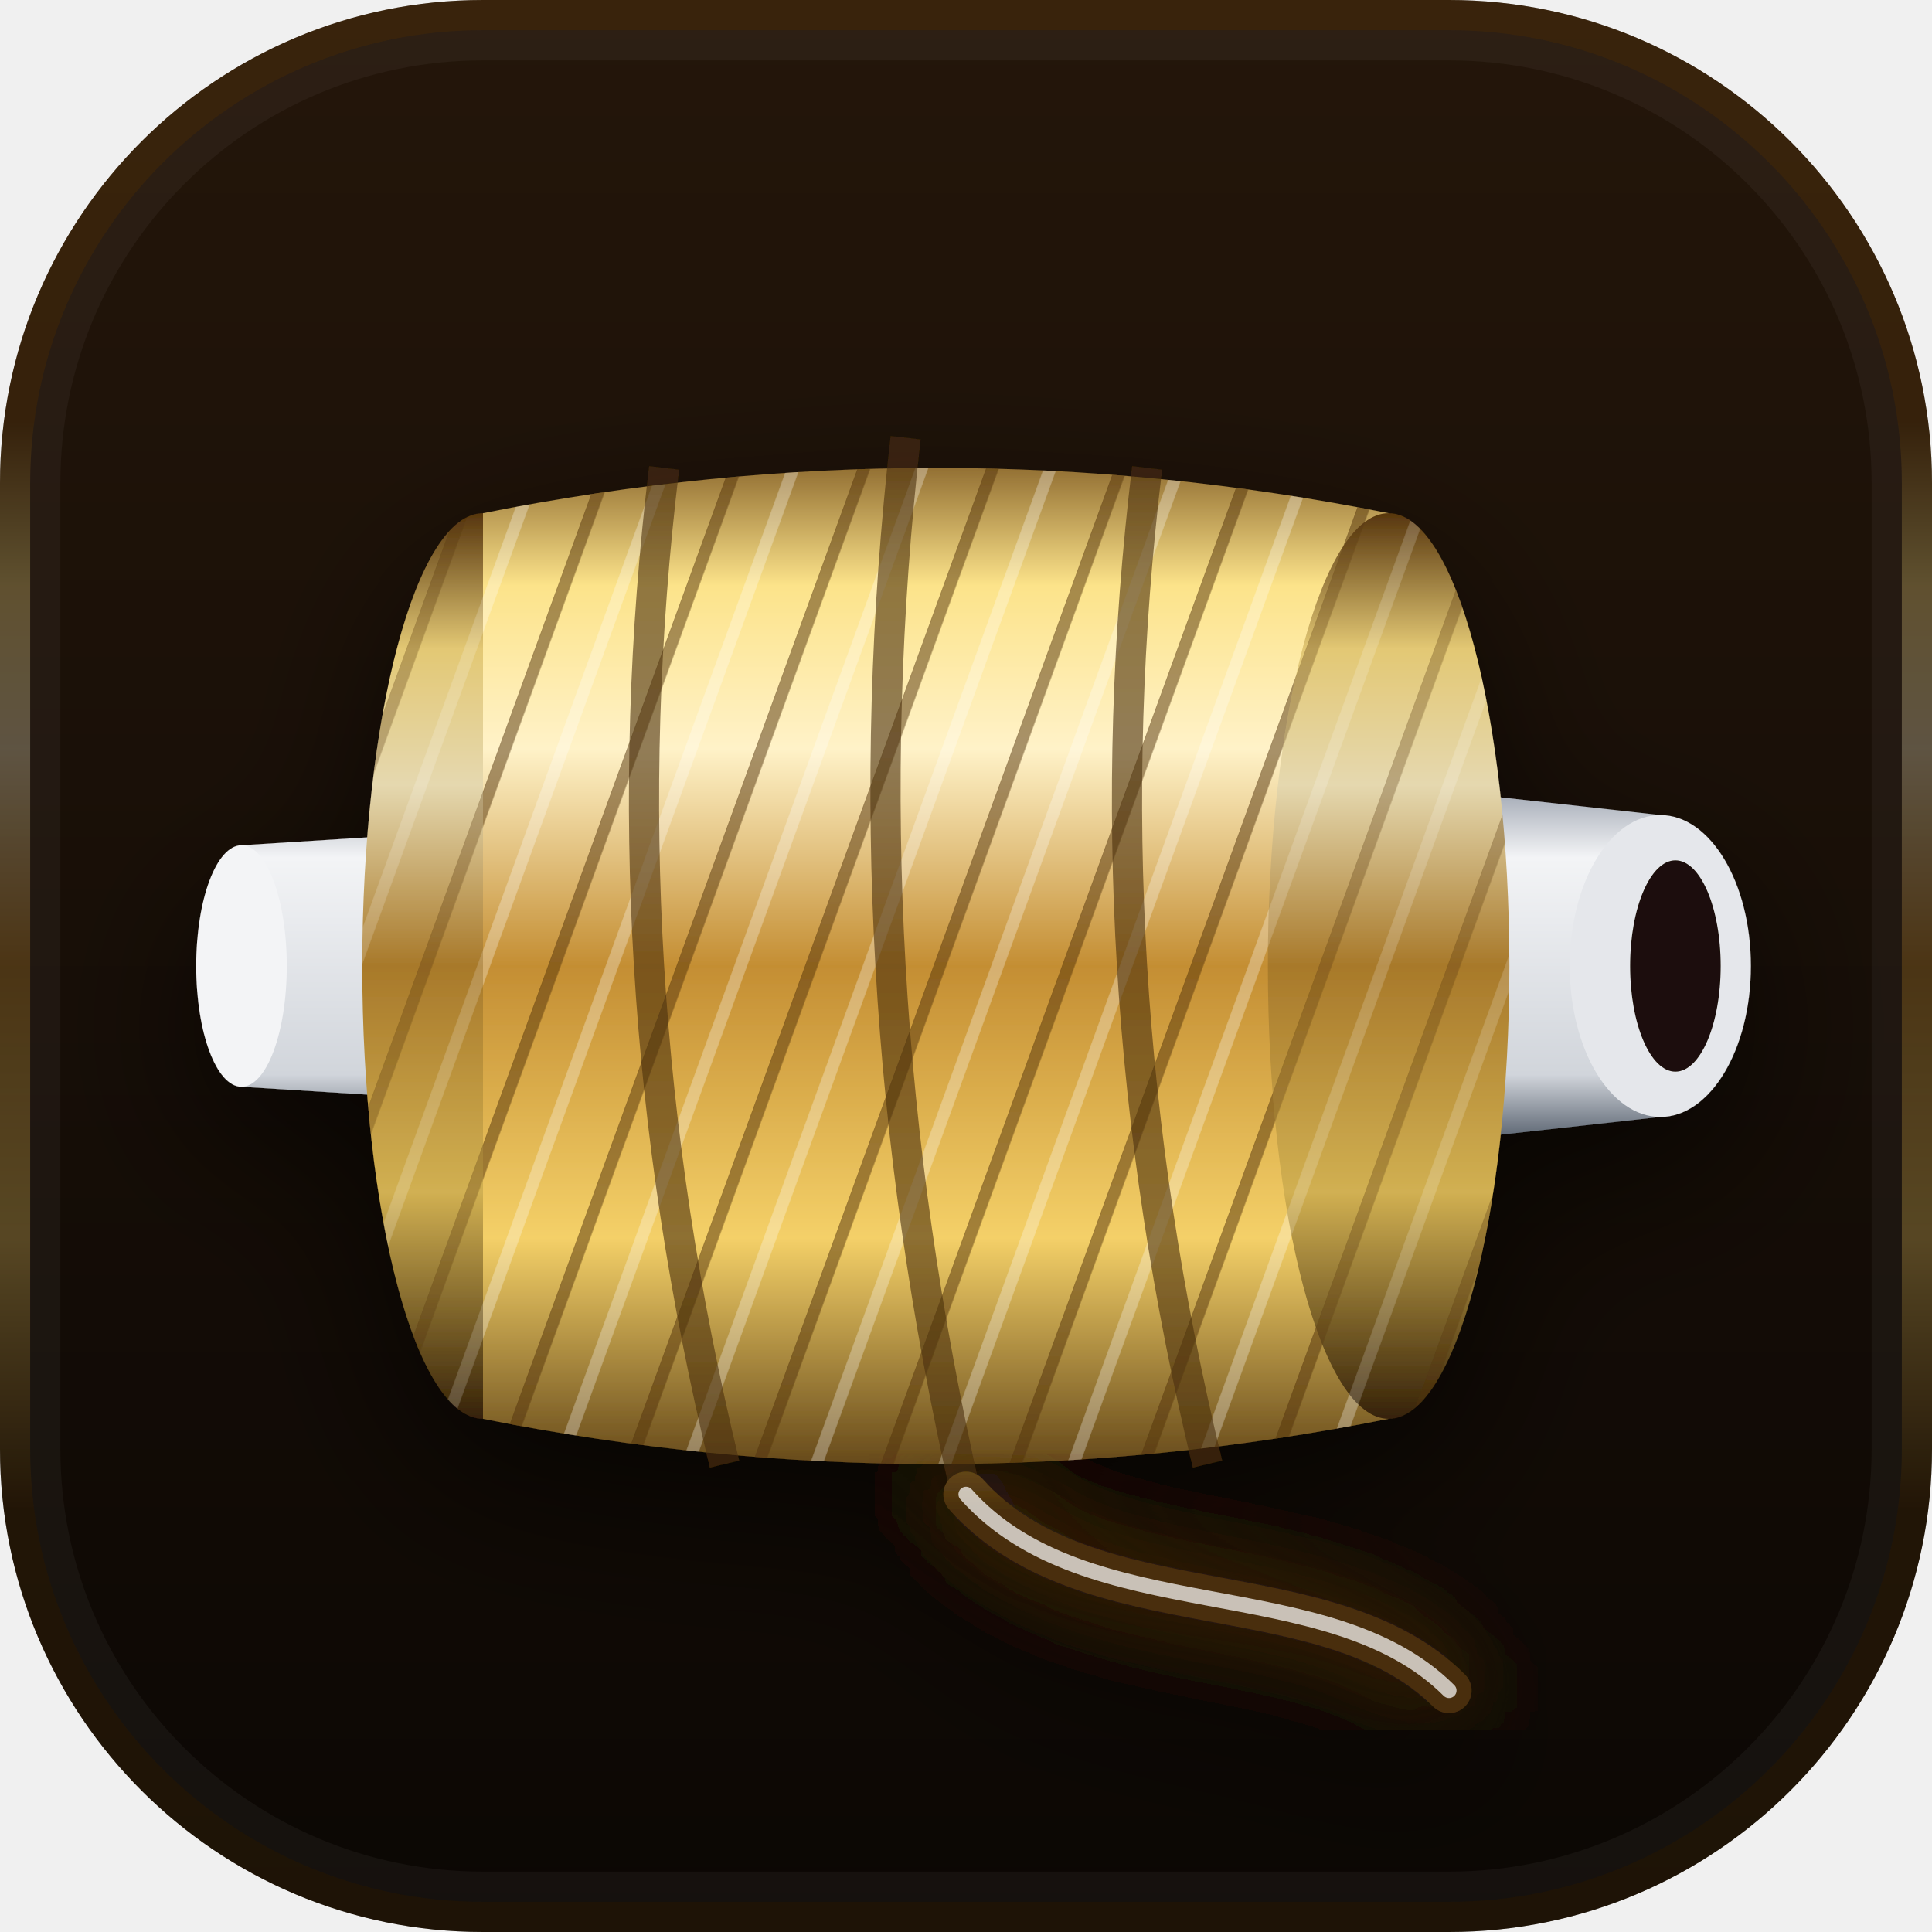
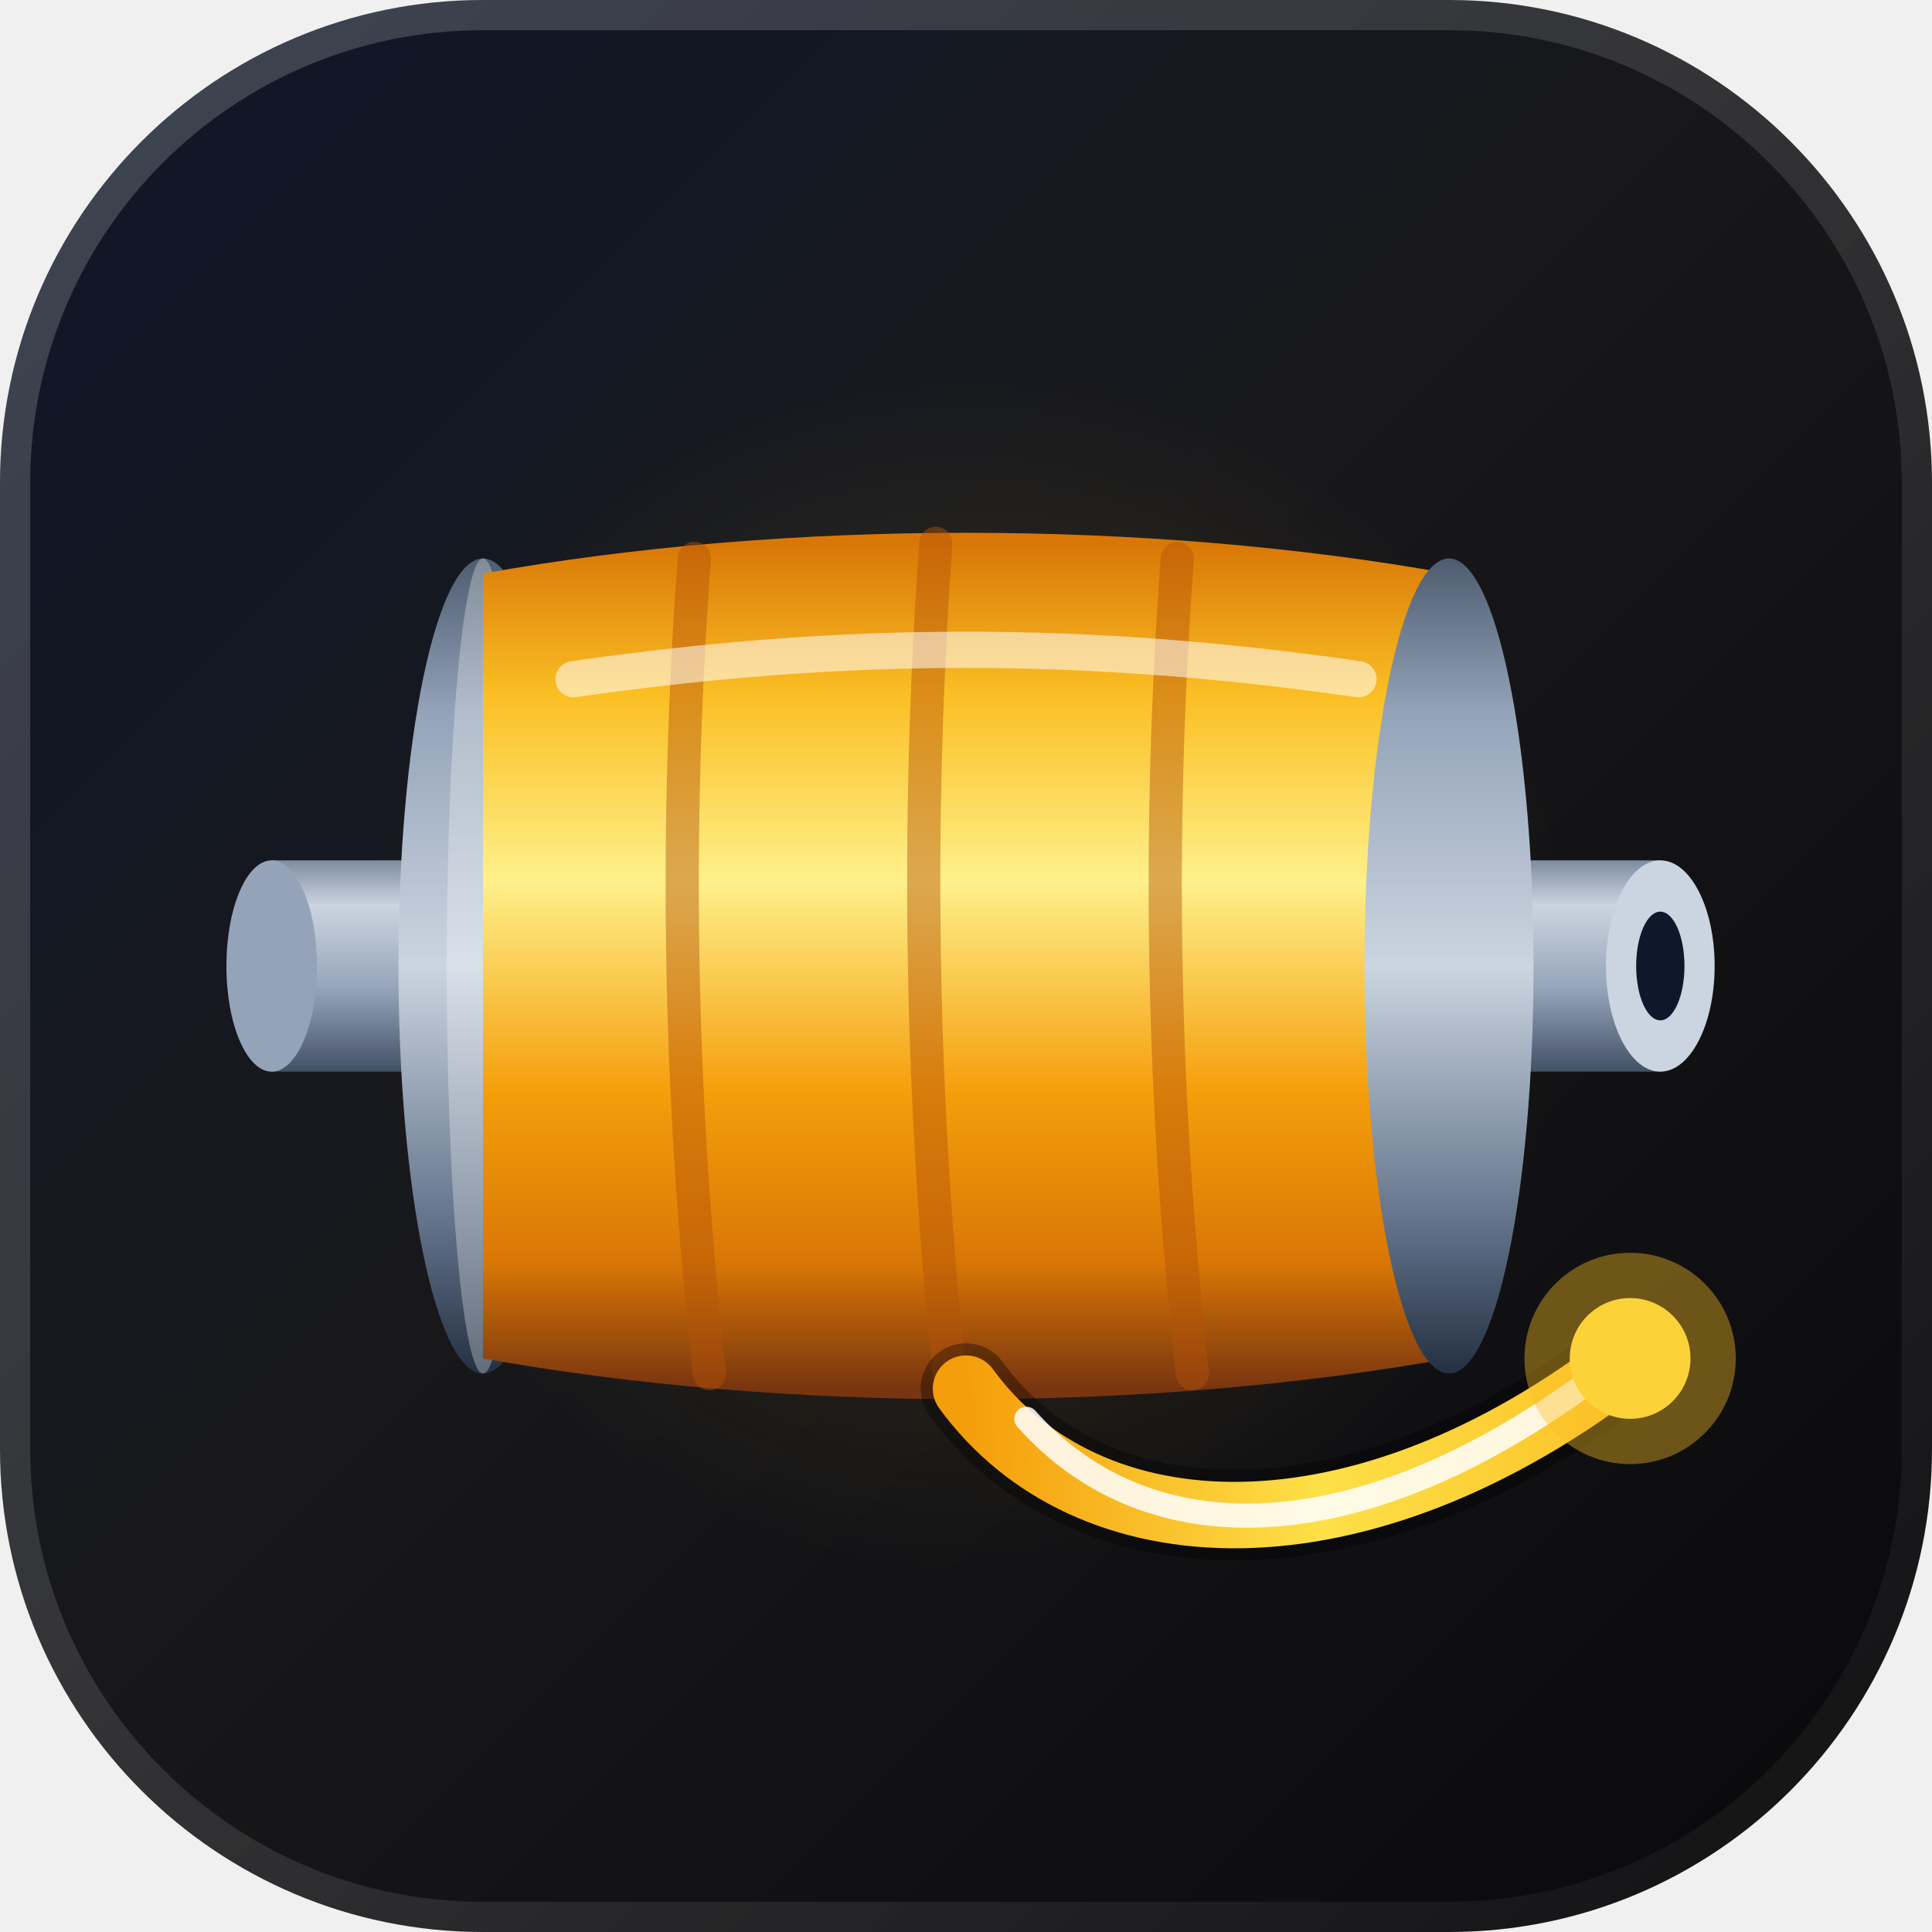
- <svg xmlns="http://www.w3.org/2000/svg" width="64" height="64" viewBox="0 0 64 64" fill="none">
+ <svg xmlns="http://www.w3.org/2000/svg" viewBox="0 0 64 64" fill="none">
  <defs>
-     <linearGradient id="bgGrad" x1="0" y1="0" x2="0" y2="64" gradientUnits="userSpaceOnUse">
-       <stop stop-color="#24160a" />
-       <stop offset="1" stop-color="#0B0704" />
+     <linearGradient id="valBgGrad" x1="0" y1="0" x2="64" y2="64" gradientUnits="userSpaceOnUse">
+       <stop offset="0%" stop-color="#0f172a" />
+       <stop offset="45%" stop-color="#18181b" />
+       <stop offset="100%" stop-color="#09090b" />
    </linearGradient>
-     <linearGradient id="goldThread" x1="0" y1="14" x2="0" y2="50" gradientUnits="userSpaceOnUse">
-       <stop offset="0%" stop-color="#6b4412" />
-       <stop offset="15%" stop-color="#FCE38A" />
-       <stop offset="30%" stop-color="#FFF2C8" />
-       <stop offset="50%" stop-color="#C48E33" />
-       <stop offset="75%" stop-color="#F4D068" />
-       <stop offset="100%" stop-color="#4A2F0B" />
+     <linearGradient id="valRingGrad" x1="0" y1="0" x2="64" y2="64" gradientUnits="userSpaceOnUse">
+       <stop offset="0%" stop-color="#ffffff" stop-opacity="0.20" />
+       <stop offset="100%" stop-color="#ffffff" stop-opacity="0.03" />
    </linearGradient>
-     <linearGradient id="goldThreadEnd" x1="0" y1="17" x2="0" y2="47" gradientUnits="userSpaceOnUse">
-       <stop offset="0%" stop-color="#57360e" />
-       <stop offset="15%" stop-color="#e3c874" />
-       <stop offset="30%" stop-color="#e5d8af" />
-       <stop offset="50%" stop-color="#a8792a" />
-       <stop offset="75%" stop-color="#d1b052" />
-       <stop offset="100%" stop-color="#362208" />
+     <linearGradient id="valCoreGrad" x1="0" y1="28" x2="0" y2="36" gradientUnits="userSpaceOnUse">
+       <stop offset="0%" stop-color="#64748b" />
+       <stop offset="25%" stop-color="#cbd5e1" />
+       <stop offset="60%" stop-color="#94a3b8" />
+       <stop offset="100%" stop-color="#334155" />
    </linearGradient>
-     <linearGradient id="tubeGrad" x1="0" y1="26" x2="0" y2="38" gradientUnits="userSpaceOnUse">
-       <stop offset="0%" stop-color="#9CA3AF" />
-       <stop offset="20%" stop-color="#F3F4F6" />
-       <stop offset="80%" stop-color="#D1D5DB" />
-       <stop offset="100%" stop-color="#4B5563" />
+     <linearGradient id="valFlangeGrad" x1="0" y1="18" x2="0" y2="46" gradientUnits="userSpaceOnUse">
+       <stop offset="0%" stop-color="#475569" />
+       <stop offset="20%" stop-color="#94a3b8" />
+       <stop offset="50%" stop-color="#cbd5e1" />
+       <stop offset="80%" stop-color="#64748b" />
+       <stop offset="100%" stop-color="#1e293b" />
    </linearGradient>
-     <pattern id="threadPattern" x="0" y="0" width="4" height="4" patternUnits="userSpaceOnUse" patternTransform="rotate(20)">
-       <line x1="0" y1="0" x2="0" y2="4" stroke="#52320a" stroke-width="0.8" opacity="0.5" />
-       <line x1="2" y1="0" x2="2" y2="4" stroke="#FFFFFF" stroke-width="0.4" opacity="0.3" />
-     </pattern>
-     <filter id="dropShadow" x="-20%" y="-20%" width="140%" height="140%">
-       <feDropShadow dx="0" dy="2" stdDeviation="2.5" flood-color="#000" flood-opacity="0.6" />
-     </filter>
-     <filter id="glow" x="-20%" y="-20%" width="140%" height="140%">
-       <feGaussianBlur stdDeviation="1.5" result="blur" />
-       <feComposite in="SourceGraphic" in2="blur" operator="over" />
-     </filter>
+     <linearGradient id="valZariGrad" x1="0" y1="18" x2="0" y2="46" gradientUnits="userSpaceOnUse">
+       <stop offset="0%" stop-color="#d97706" />
+       <stop offset="18%" stop-color="#fbbf24" />
+       <stop offset="40%" stop-color="#fef08a" />
+       <stop offset="65%" stop-color="#f59e0b" />
+       <stop offset="85%" stop-color="#d97706" />
+       <stop offset="100%" stop-color="#78350f" />
+     </linearGradient>
+     <linearGradient id="valThreadFlow" x1="32" y1="45" x2="55" y2="44" gradientUnits="userSpaceOnUse">
+       <stop offset="0%" stop-color="#f59e0b" />
+       <stop offset="50%" stop-color="#fde047" />
+       <stop offset="100%" stop-color="#fbbf24" />
+     </linearGradient>
+     <radialGradient id="valGoldGlow" cx="32" cy="32" r="20" gradientUnits="userSpaceOnUse">
+       <stop offset="0%" stop-color="#fbbf24" stop-opacity="0.18" />
+       <stop offset="100%" stop-color="#fbbf24" stop-opacity="0" />
+     </radialGradient>
  </defs>
-   <rect width="64" height="64" rx="16" fill="url(#bgGrad)" />
-   <rect width="63" height="63" x="0.5" y="0.5" rx="15.5" stroke="url(#goldThread)" stroke-opacity="0.3" />
-   <rect width="61" height="61" x="1.5" y="1.5" rx="14.5" stroke="#FFFFFF" stroke-opacity="0.04" />
-   <g filter="url(#dropShadow)">
-     <path d="M 8,28 L 16,27.5 L 16,36.5 L 8,36 Z" fill="url(#tubeGrad)" />
-     <ellipse cx="8" cy="32" rx="1.5" ry="4" fill="#F3F4F6" />
-     <path d="M 46,26 L 55,27 L 55,37 L 46,38 Z" fill="url(#tubeGrad)" />
-     <ellipse cx="55" cy="32" rx="3" ry="5" fill="#E5E7EB" />
-     <ellipse cx="55.5" cy="32" rx="1.5" ry="3.5" fill="#1c1108" />
-     <ellipse cx="16" cy="32" rx="4" ry="15" fill="url(#goldThreadEnd)" />
-     <ellipse cx="16" cy="32" rx="4" ry="15" fill="url(#threadPattern)" opacity="0.6" />
-     <path d="M 16,17 Q 31,14 46,17 L 46,47 Q 31,50 16,47 Z" fill="url(#goldThread)" />
-     <path d="M 16,17 Q 31,14 46,17 L 46,47 Q 31,50 16,47 Z" fill="url(#threadPattern)" />
-     <ellipse cx="46" cy="32" rx="4" ry="15" fill="url(#goldThreadEnd)" />
-     <ellipse cx="46" cy="32" rx="4" ry="15" fill="url(#threadPattern)" opacity="0.6" />
-     <path d="M 22,15.5 Q 20,32 24,48.5" fill="none" stroke="#4a2e0c" stroke-width="1" opacity="0.6" />
-     <path d="M 30,14.5 Q 28,32 32,49.5" fill="none" stroke="#4a2e0c" stroke-width="1" opacity="0.6" />
-     <path d="M 38,15.5 Q 36,32 40,48.5" fill="none" stroke="#4a2e0c" stroke-width="1" opacity="0.6" />
-     <path d="M 32,49.5 C 36,54 44,52 48,56" fill="none" stroke="url(#goldThread)" stroke-width="1.5" stroke-linecap="round" filter="url(#glow)" />
-     <path d="M 32,49.5 C 36,54 44,52 48,56" fill="none" stroke="#FFFFFF" stroke-width="0.5" stroke-linecap="round" opacity="0.7" />
-   </g>
+   <rect width="64" height="64" rx="16" fill="url(#valBgGrad)" />
+   <rect x="0.5" y="0.5" width="63" height="63" rx="15.5" fill="none" stroke="url(#valRingGrad)" stroke-width="1" />
+   <circle cx="32" cy="32" r="22" fill="url(#valGoldGlow)" />
+   <path d="M 9,28.5 L 16,28.5 L 16,35.5 L 9,35.5 Z" fill="url(#valCoreGrad)" />
+   <ellipse cx="9" cy="32" rx="1.5" ry="3.5" fill="#94a3b8" />
+   <path d="M 48,28.5 L 55,28.5 L 55,35.5 L 48,35.5 Z" fill="url(#valCoreGrad)" />
+   <ellipse cx="55" cy="32" rx="1.8" ry="3.5" fill="#cbd5e1" />
+   <ellipse cx="55" cy="32" rx="0.8" ry="1.8" fill="#0f172a" />
+   <ellipse cx="16" cy="32" rx="2.8" ry="13.5" fill="url(#valFlangeGrad)" />
+   <ellipse cx="16" cy="32" rx="1.2" ry="13.5" fill="#f8fafc" opacity="0.3" />
+   <path d="M 16,19 C 26,17.2 38,17.2 48,19 L 48,45 C 38,46.8 26,46.8 16,45 Z" fill="url(#valZariGrad)" />
+   <ellipse cx="48" cy="32" rx="2.8" ry="13.5" fill="url(#valFlangeGrad)" />
+   <path d="M 23,18.5 Q 22,32 23.5,45.5" fill="none" stroke="#b45309" stroke-width="1.1" stroke-linecap="round" opacity="0.45" />
+   <path d="M 31,18 Q 30,32 31.5,46" fill="none" stroke="#b45309" stroke-width="1.1" stroke-linecap="round" opacity="0.45" />
+   <path d="M 39,18.5 Q 38,32 39.5,45.5" fill="none" stroke="#b45309" stroke-width="1.1" stroke-linecap="round" opacity="0.45" />
+   <path d="M 19,22.5 C 28,21.2 36,21.2 45,22.5" fill="none" stroke="#ffffff" stroke-width="1.2" stroke-linecap="round" opacity="0.55" />
+   <path d="M 32,46 C 36,51.5 45,52 54,45" fill="none" stroke="#000000" stroke-width="3" stroke-linecap="round" opacity="0.35" />
+   <path d="M 32,46 C 36,51.5 45,52 54,45" fill="none" stroke="url(#valThreadFlow)" stroke-width="2.2" stroke-linecap="round" />
+   <path d="M 34,47 C 38,51.5 45,51.5 53,45.5" fill="none" stroke="#ffffff" stroke-width="0.8" stroke-linecap="round" opacity="0.85" />
+   <circle cx="54" cy="45" r="2" fill="#fde047" />
+   <circle cx="54" cy="45" r="3.5" fill="#fbbf24" opacity="0.4" />
</svg>
